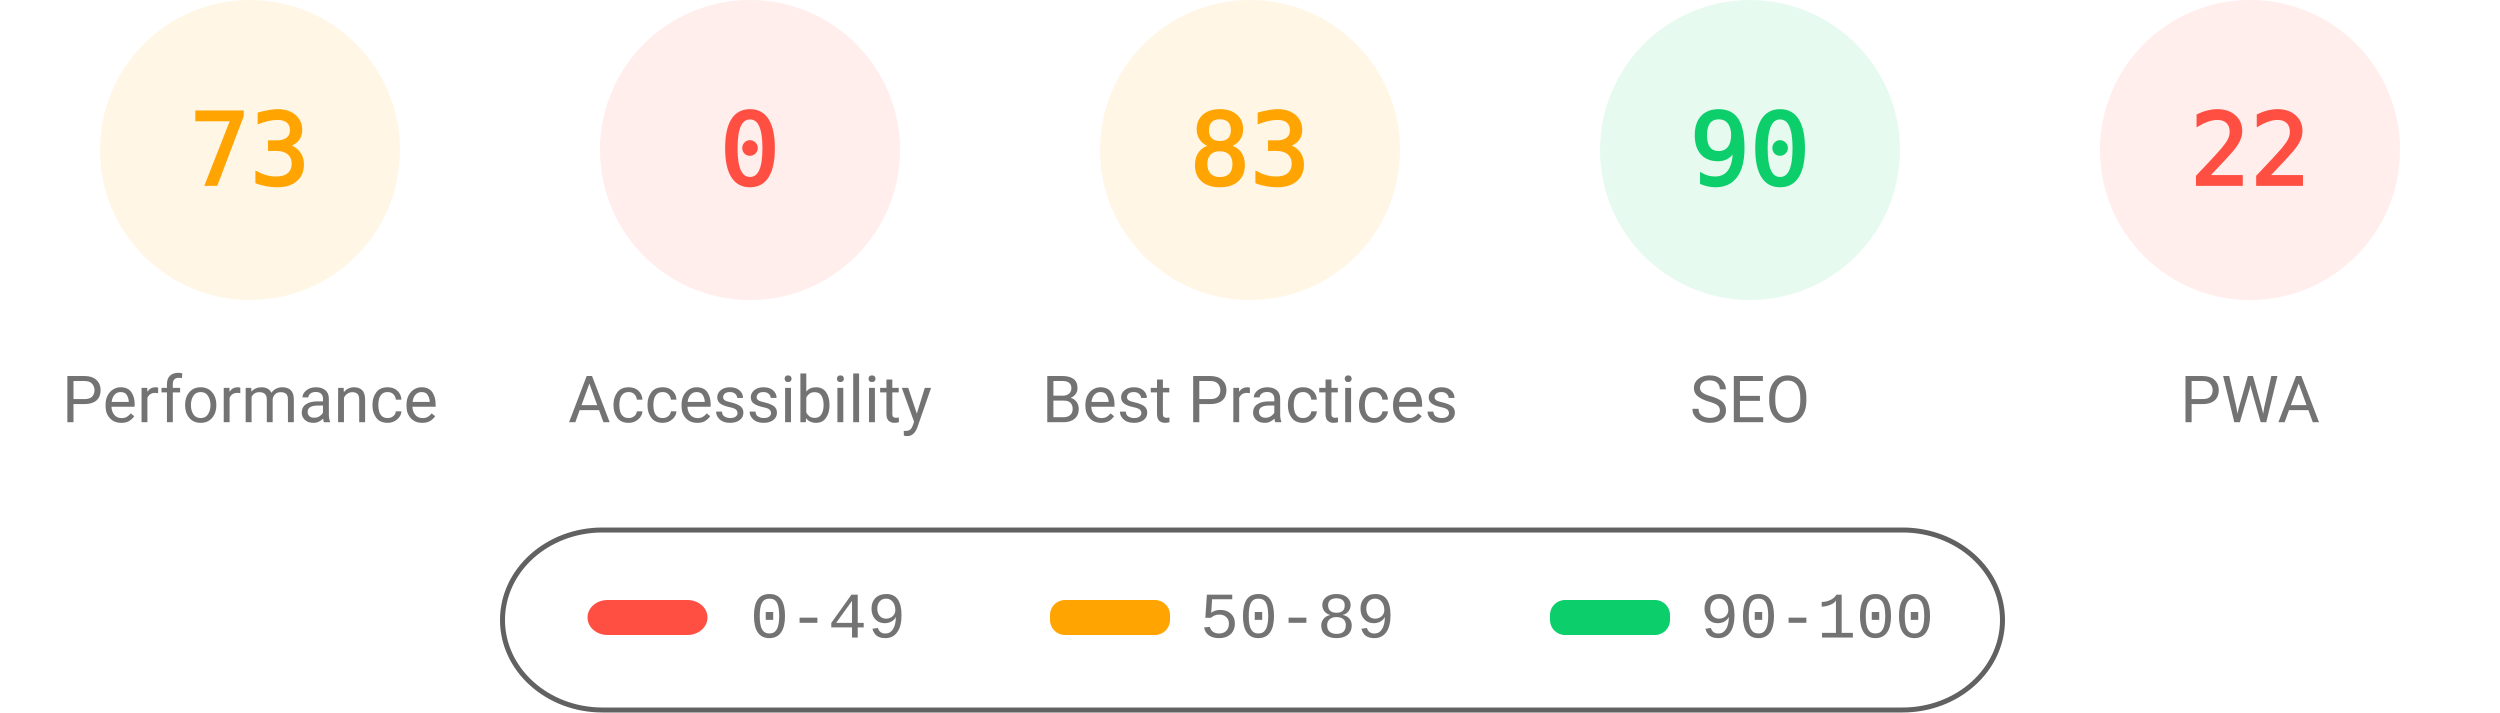
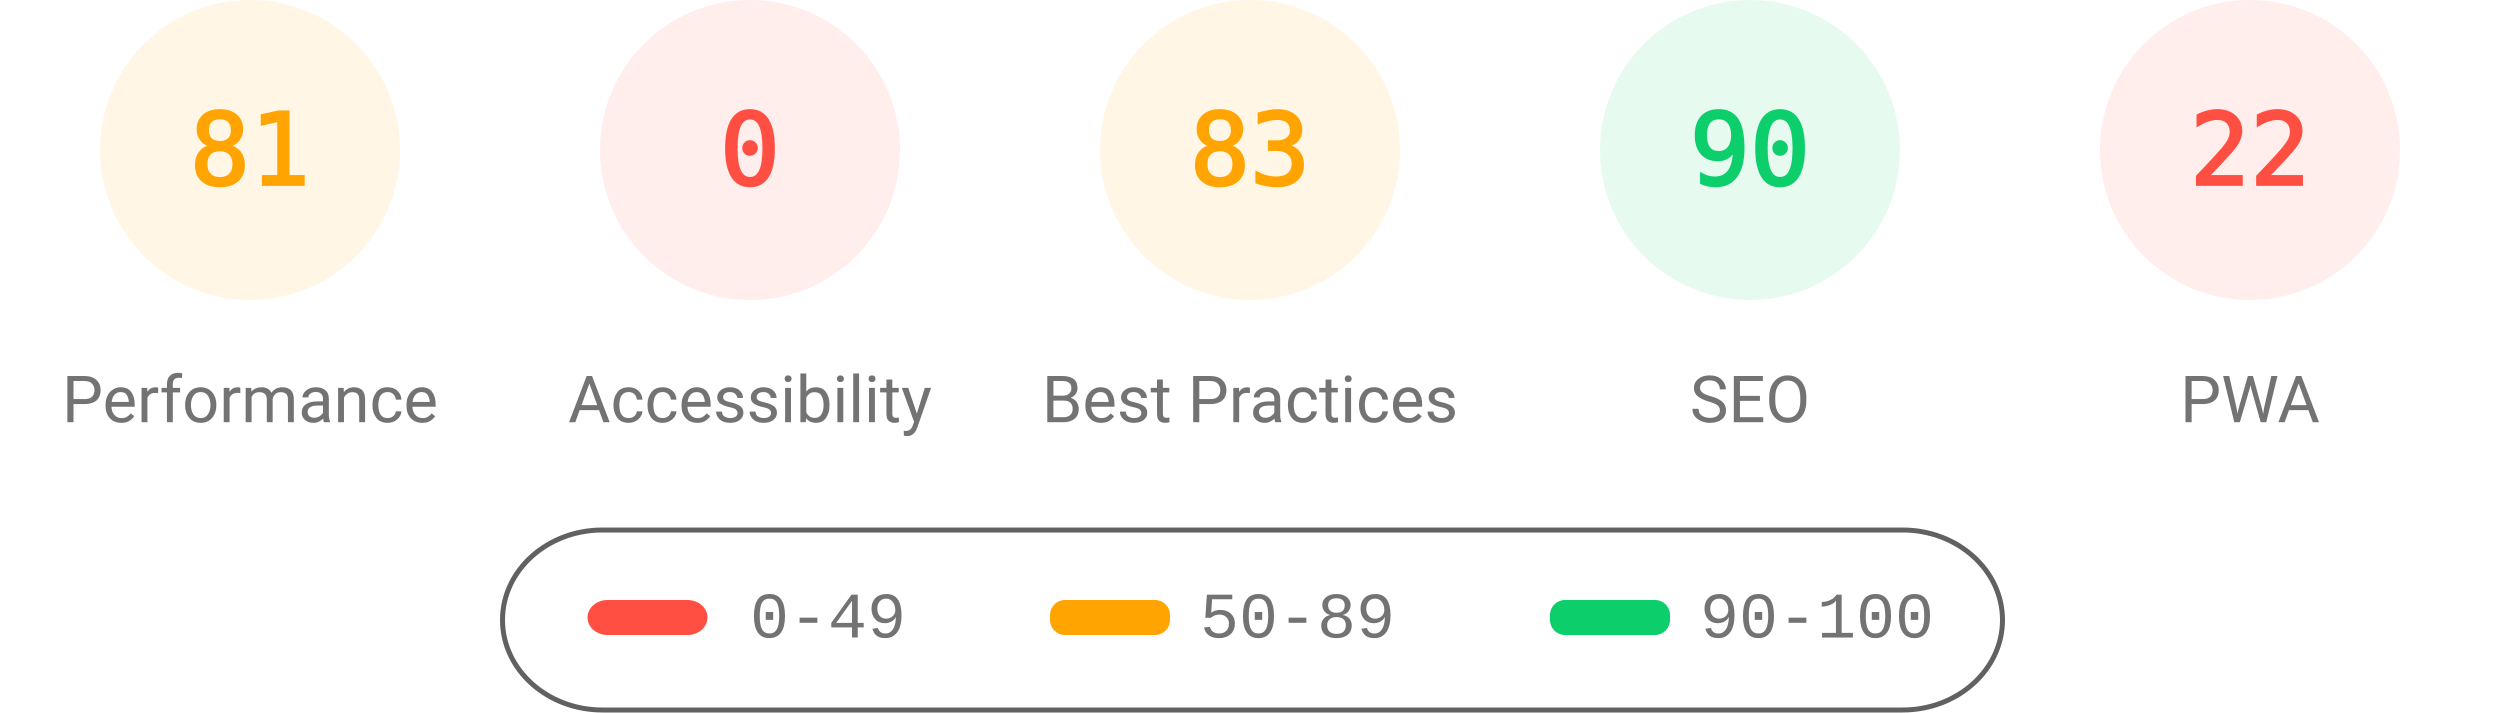
<svg xmlns="http://www.w3.org/2000/svg" fill="none" width="1000" height="285">
  <style>.gauge-base{opacity:.1}.gauge-arc{fill:none;animation-delay:250ms;stroke-linecap:round;transform:rotate(-90deg);transform-origin:100px 60px;animation:load-gauge 1s ease forwards}.guage-text{font-size:40px;font-family:monospace;text-align:center}.guage-red{color:#ff4e42;fill:#ff4e42;stroke:#ff4e42}.guage-orange{color:#ffa400;fill:#ffa400;stroke:#ffa400}.guage-green{color:#0cce6b;fill:#0cce6b;stroke:#0cce6b}.guage-undefined{color:#5c5c5c;fill:#5c5c5c;stroke:#5c5c5c}.guage-title{color:#737373;fill:#737373;stroke:none;font-size:26px;line-height:26px;font-family:Roboto,Halvetica,Arial,sans-serif}@keyframes load-gauge{from{stroke-dasharray:0 352.858}}</style>
  <svg class="guage-div guage-perf guage-orange" viewBox="0 0 200 200" width="200" height="200">
    <circle class="gauge-base" r="56" cx="100" cy="60" stroke-width="8" />
-     <circle class="gauge-arc guage-arc-1" r="56" cx="100" cy="60" stroke-width="8" style="stroke-dasharray:256.856,351.858" />
-     <text class="guage-text" x="100" y="60" alignment-baseline="central" dominant-baseline="central" text-anchor="middle">73</text>
+     <circle class="gauge-arc guage-arc-1" r="56" cx="100" cy="60" stroke-width="8" style="stroke-dasharray:285.005,351.858" />
+     <text class="guage-text" x="100" y="60" alignment-baseline="central" dominant-baseline="central" text-anchor="middle">81</text>
    <text class="guage-title" x="100" y="160" alignment-baseline="central" dominant-baseline="central" text-anchor="middle">Performance</text>
  </svg>
  <svg class="guage-div guage-acc guage-red" viewBox="0 0 200 200" width="200" height="200" x="200">
    <circle class="gauge-base" r="56" cx="100" cy="60" stroke-width="8" />
    <circle class="gauge-arc guage-arc-2" r="56" cx="100" cy="60" stroke-width="8" style="stroke-dasharray:0,351.858" />
    <text class="guage-text" x="100" y="60" alignment-baseline="central" dominant-baseline="central" text-anchor="middle">0</text>
    <text class="guage-title" x="100" y="160" alignment-baseline="central" dominant-baseline="central" text-anchor="middle">Accessibility</text>
  </svg>
  <svg class="guage-div guage-best guage-orange" viewBox="0 0 200 200" width="200" height="200" x="400">
    <circle class="gauge-base" r="56" cx="100" cy="60" stroke-width="8" />
    <circle class="gauge-arc guage-arc-3" r="56" cx="100" cy="60" stroke-width="8" style="stroke-dasharray:292.042,351.858" />
    <text class="guage-text" x="100" y="60" alignment-baseline="central" dominant-baseline="central" text-anchor="middle">83</text>
    <text class="guage-title" x="100" y="160" alignment-baseline="central" dominant-baseline="central" text-anchor="middle">Best Practices</text>
  </svg>
  <svg class="guage-div guage-seo guage-green" viewBox="0 0 200 200" width="200" height="200" x="600">
    <circle class="gauge-base" r="56" cx="100" cy="60" stroke-width="8" />
    <circle class="gauge-arc guage-arc-4" r="56" cx="100" cy="60" stroke-width="8" style="stroke-dasharray:316.672,351.858" />
    <text class="guage-text" x="100" y="60" alignment-baseline="central" dominant-baseline="central" text-anchor="middle">90</text>
    <text class="guage-title" x="100" y="160" alignment-baseline="central" dominant-baseline="central" text-anchor="middle">SEO</text>
  </svg>
  <svg class="guage-div guage-pwa guage-red" viewBox="0 0 200 200" width="200" height="200" x="800">
    <circle class="gauge-base" r="56" cx="100" cy="60" stroke-width="8" />
    <circle class="gauge-arc guage-arc-4" r="56" cx="100" cy="60" stroke-width="8" style="stroke-dasharray:77.409,351.858" />
    <text class="guage-text" x="100" y="60" alignment-baseline="central" dominant-baseline="central" text-anchor="middle">22</text>
    <text class="guage-title" x="100" y="160" alignment-baseline="central" dominant-baseline="central" text-anchor="middle">PWA</text>
  </svg>
  <svg width="604" height="76" x="200" y="210">
    <path fill="none" id="canvas_background" d="M-1-1h604v80H-1z" />
    <rect fill-opacity="0" stroke="#616161" stroke-width="2" rx="40" id="svg_2" height="72" width="600" y="2" x="1" fill="#000" />
    <rect stroke="#000" rx="8" id="svg_3" height="14" width="48" y="30" x="35" stroke-opacity="null" stroke-width="0" fill="#ff4e42" />
    <rect stroke="#000" rx="6" id="svg_4" height="14" width="48" y="30" x="220" stroke-opacity="null" stroke-width="0" fill="#ffa400" />
    <rect stroke="#000" rx="6" id="svg_5" height="14" width="48" y="30" x="420" stroke-opacity="null" stroke-width="0" fill="#0cce6b" />
    <text xml:space="preserve" text-anchor="start" font-family="'Courier New', Courier, monospace" font-size="26" id="svg_6" y="45" x="100" stroke-opacity="null" stroke-width="0" stroke="#000" fill="#737373">0-49</text>
    <text xml:space="preserve" text-anchor="start" font-family="'Courier New', Courier, monospace" font-size="26" id="svg_7" y="45" x="280" stroke-opacity="null" stroke-width="0" stroke="#000" fill="#737373">50-89</text>
    <text xml:space="preserve" text-anchor="start" font-family="'Courier New', Courier, monospace" font-size="26" id="svg_8" y="45" x="480" stroke-opacity="null" stroke-width="0" stroke="#000" fill="#737373">90-100</text>
  </svg>
</svg>
